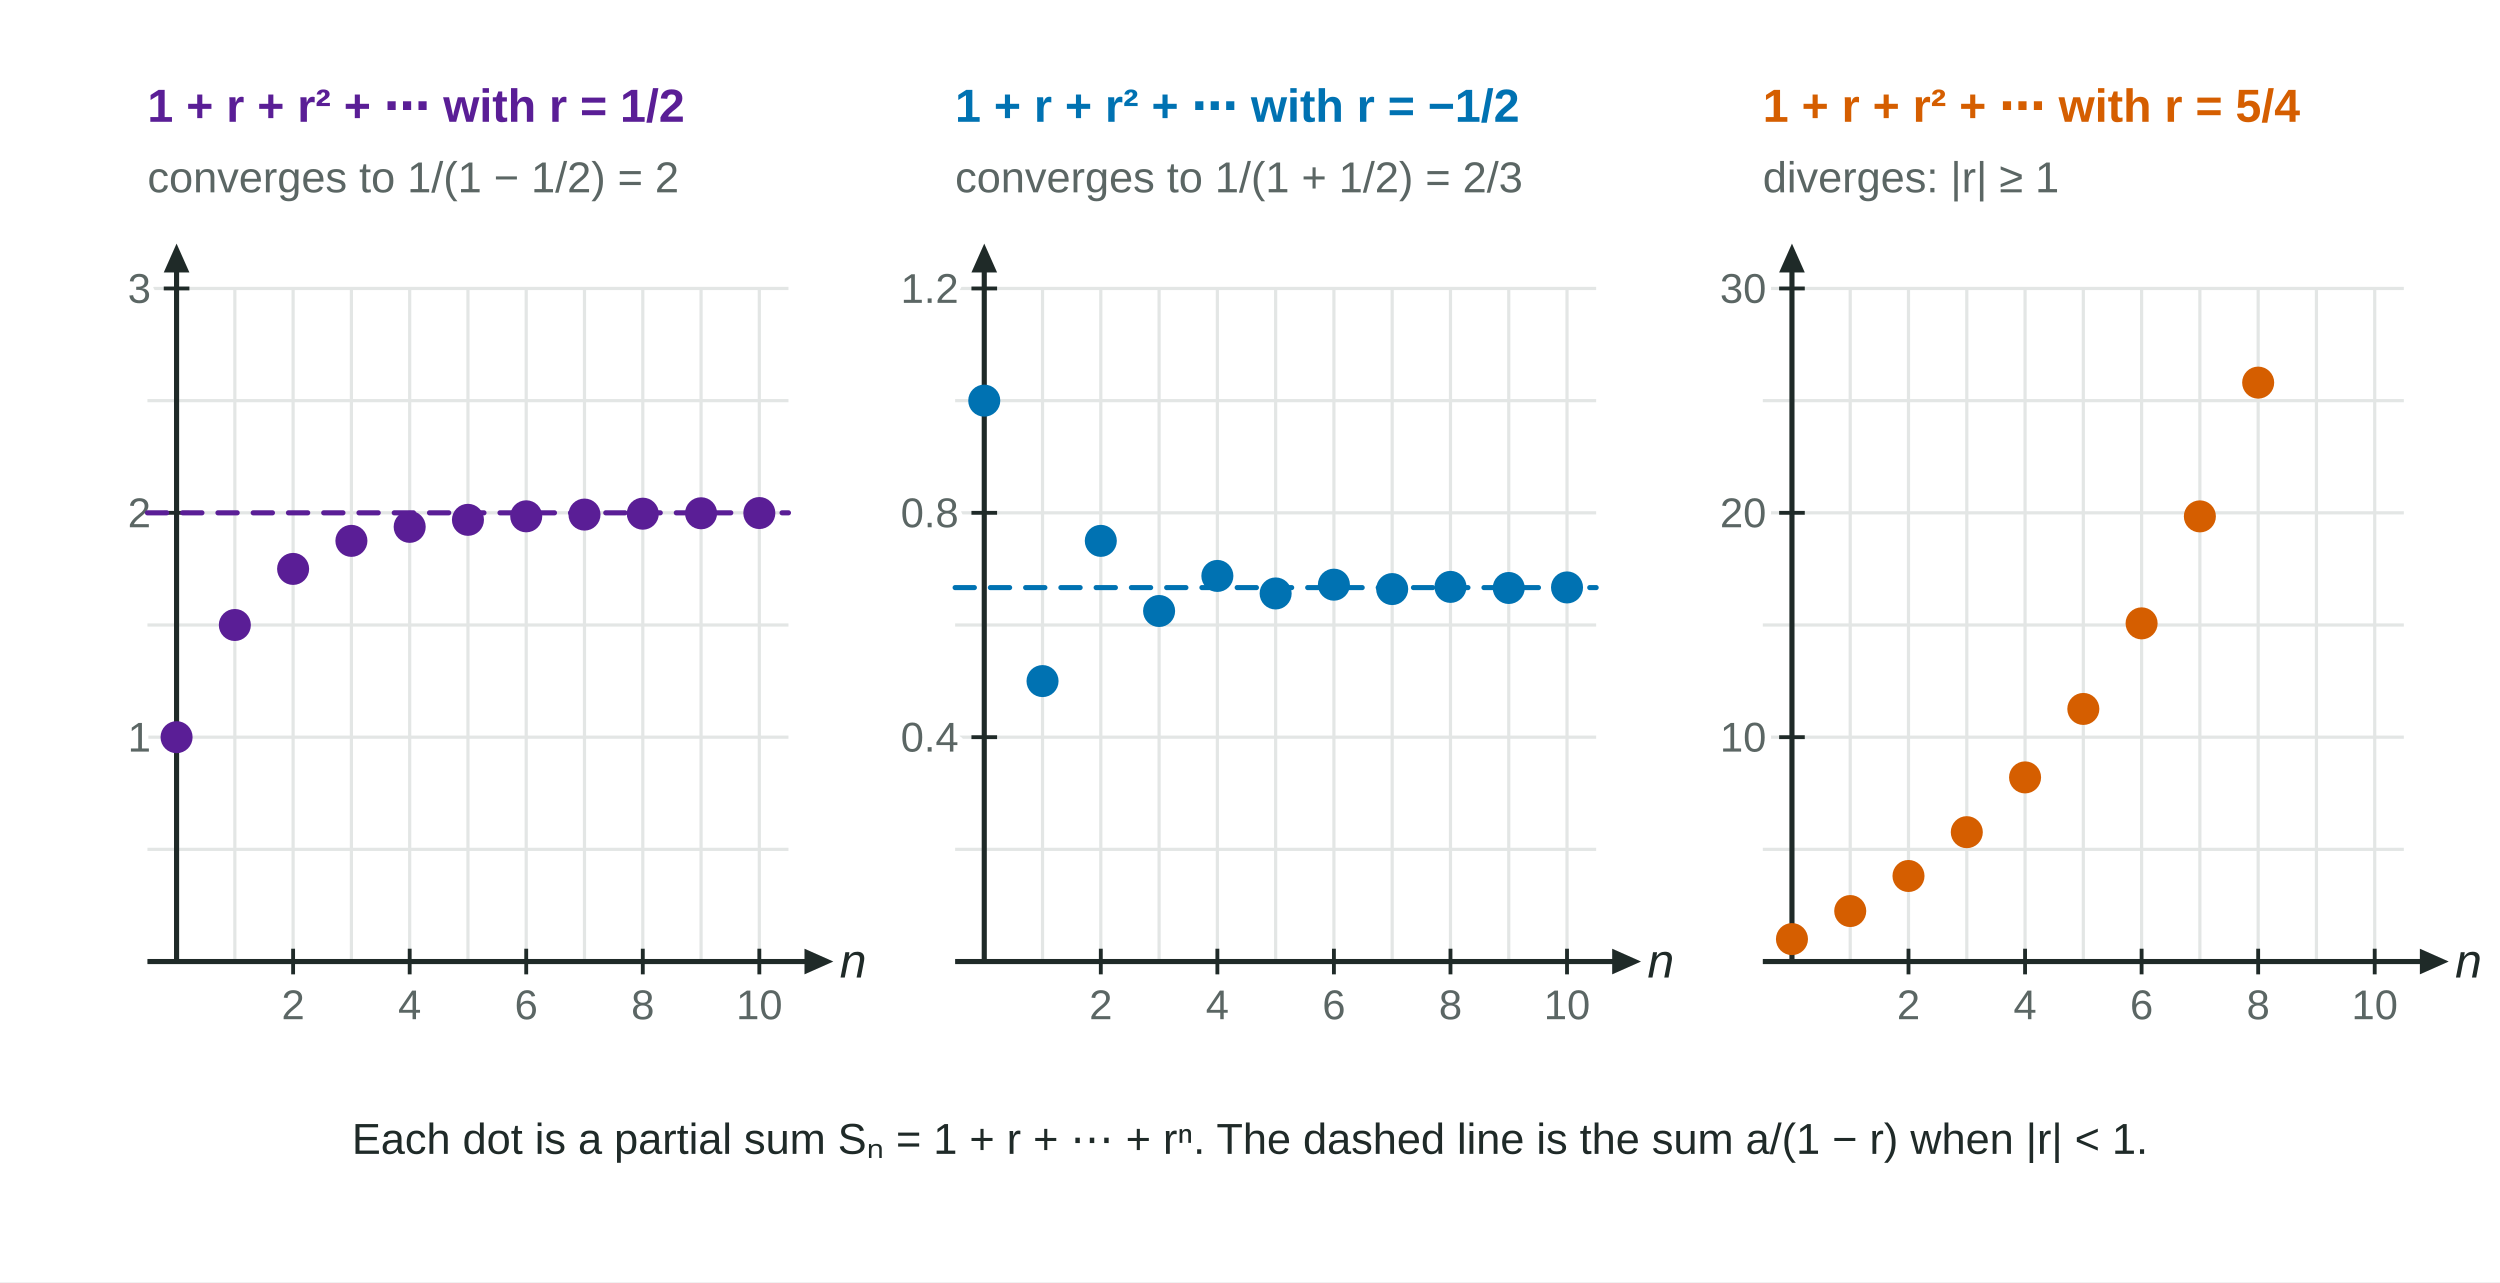
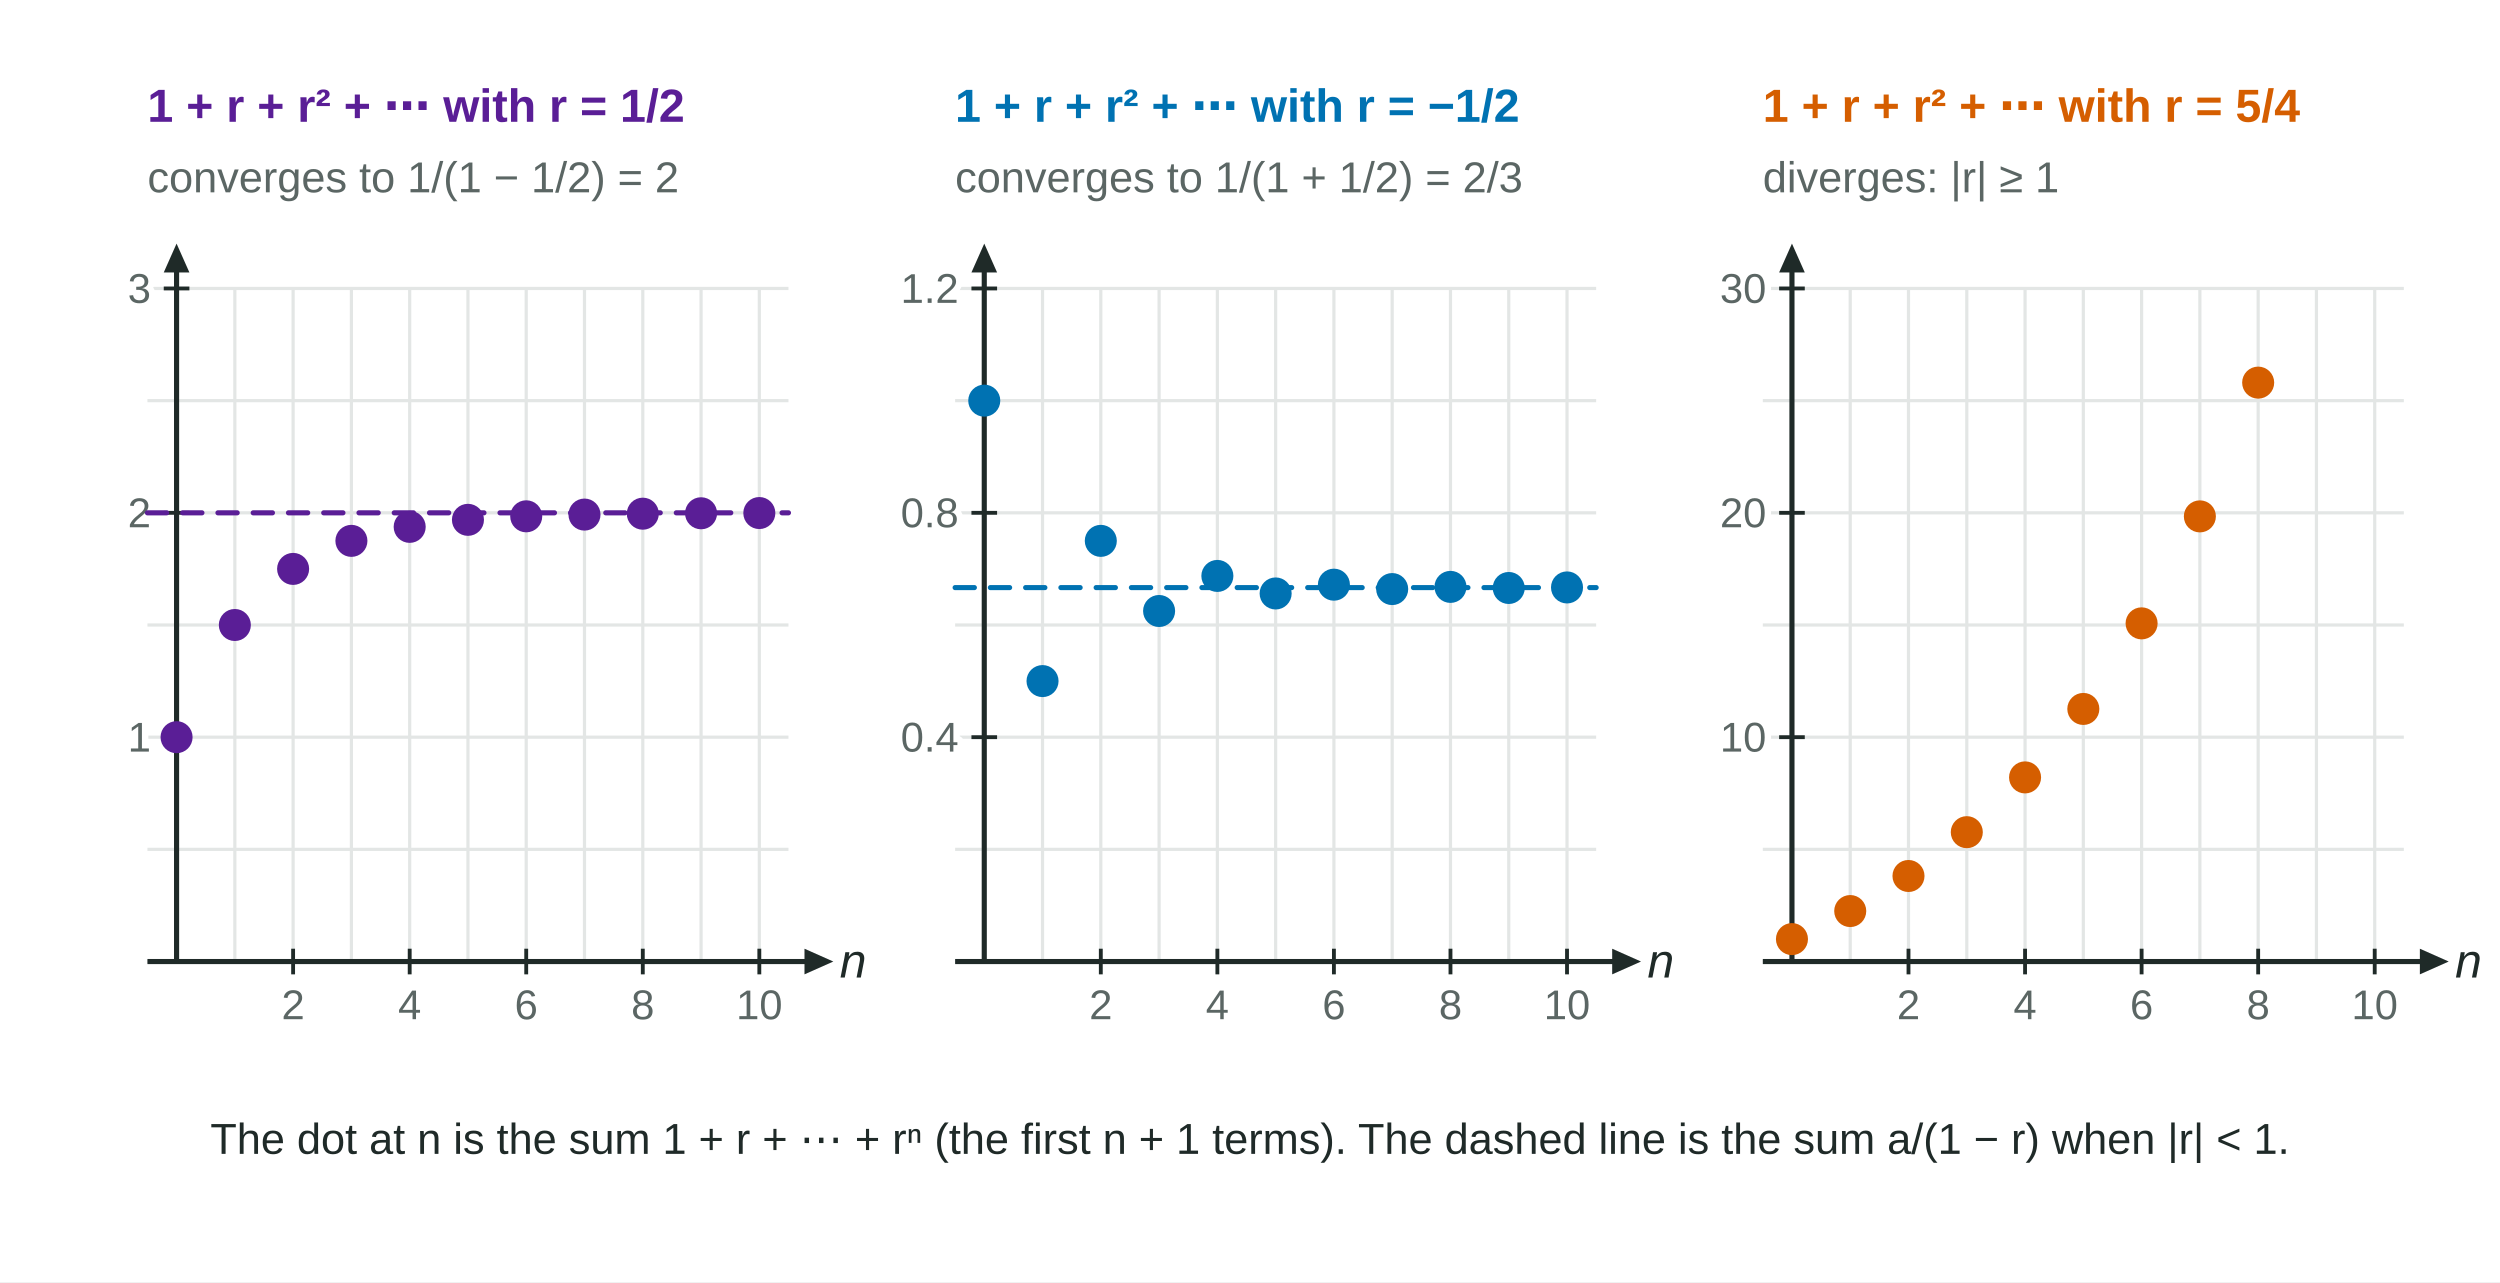
<svg xmlns="http://www.w3.org/2000/svg" viewBox="0 0 780 400" width="780" height="400" role="img" aria-labelledby="geometric-series-ratios-t geometric-series-ratios-d">
  <rect width="780" height="400" fill="#fff" />
  <g stroke="#E3E6E5" stroke-width="1">
    <line x1="55.09" y1="90" x2="55.09" y2="300" />
    <line x1="73.27" y1="90" x2="73.27" y2="300" />
    <line x1="91.45" y1="90" x2="91.45" y2="300" />
    <line x1="109.64" y1="90" x2="109.64" y2="300" />
    <line x1="127.82" y1="90" x2="127.82" y2="300" />
    <line x1="146" y1="90" x2="146" y2="300" />
    <line x1="164.18" y1="90" x2="164.18" y2="300" />
    <line x1="182.36" y1="90" x2="182.36" y2="300" />
    <line x1="200.55" y1="90" x2="200.55" y2="300" />
    <line x1="218.73" y1="90" x2="218.73" y2="300" />
    <line x1="236.91" y1="90" x2="236.91" y2="300" />
    <line x1="46" y1="300" x2="246" y2="300" />
    <line x1="46" y1="265" x2="246" y2="265" />
    <line x1="46" y1="230" x2="246" y2="230" />
    <line x1="46" y1="195" x2="246" y2="195" />
    <line x1="46" y1="160" x2="246" y2="160" />
    <line x1="46" y1="125" x2="246" y2="125" />
    <line x1="46" y1="90" x2="246" y2="90" />
  </g>
  <g stroke="#1F2A28" stroke-width="1.6">
    <line x1="46" y1="300" x2="254" y2="300" />
    <line x1="55.09" y1="300" x2="55.09" y2="82" />
  </g>
  <polygon fill="#1F2A28" points="260,300 251,296 251,304" />
  <polygon fill="#1F2A28" points="55.09,76 51.09,85 59.09,85" />
  <line x1="91.45" y1="296" x2="91.45" y2="304" stroke="#1F2A28" stroke-width="1.2" />
  <text x="91.45" y="318" font-family="Arial, Helvetica, sans-serif" font-size="13" fill="#5B6664" text-anchor="middle" font-weight="normal" paint-order="stroke" stroke="#fff" stroke-width="4" stroke-linejoin="round">
    <tspan>2</tspan>
  </text>
  <line x1="127.82" y1="296" x2="127.82" y2="304" stroke="#1F2A28" stroke-width="1.2" />
  <text x="127.82" y="318" font-family="Arial, Helvetica, sans-serif" font-size="13" fill="#5B6664" text-anchor="middle" font-weight="normal" paint-order="stroke" stroke="#fff" stroke-width="4" stroke-linejoin="round">
    <tspan>4</tspan>
  </text>
  <line x1="164.18" y1="296" x2="164.18" y2="304" stroke="#1F2A28" stroke-width="1.2" />
  <text x="164.18" y="318" font-family="Arial, Helvetica, sans-serif" font-size="13" fill="#5B6664" text-anchor="middle" font-weight="normal" paint-order="stroke" stroke="#fff" stroke-width="4" stroke-linejoin="round">
    <tspan>6</tspan>
  </text>
  <line x1="200.55" y1="296" x2="200.55" y2="304" stroke="#1F2A28" stroke-width="1.2" />
  <text x="200.55" y="318" font-family="Arial, Helvetica, sans-serif" font-size="13" fill="#5B6664" text-anchor="middle" font-weight="normal" paint-order="stroke" stroke="#fff" stroke-width="4" stroke-linejoin="round">
    <tspan>8</tspan>
  </text>
  <line x1="236.91" y1="296" x2="236.91" y2="304" stroke="#1F2A28" stroke-width="1.2" />
  <text x="236.91" y="318" font-family="Arial, Helvetica, sans-serif" font-size="13" fill="#5B6664" text-anchor="middle" font-weight="normal" paint-order="stroke" stroke="#fff" stroke-width="4" stroke-linejoin="round">
    <tspan>10</tspan>
  </text>
  <line x1="51.09" y1="230" x2="59.09" y2="230" stroke="#1F2A28" stroke-width="1.2" />
  <text x="47.09" y="234.5" font-family="Arial, Helvetica, sans-serif" font-size="13" fill="#5B6664" text-anchor="end" font-weight="normal" paint-order="stroke" stroke="#fff" stroke-width="4" stroke-linejoin="round">
    <tspan>1</tspan>
  </text>
  <line x1="51.09" y1="160" x2="59.09" y2="160" stroke="#1F2A28" stroke-width="1.2" />
  <text x="47.09" y="164.5" font-family="Arial, Helvetica, sans-serif" font-size="13" fill="#5B6664" text-anchor="end" font-weight="normal" paint-order="stroke" stroke="#fff" stroke-width="4" stroke-linejoin="round">
    <tspan>2</tspan>
  </text>
  <line x1="51.09" y1="90" x2="59.09" y2="90" stroke="#1F2A28" stroke-width="1.2" />
  <text x="47.09" y="94.5" font-family="Arial, Helvetica, sans-serif" font-size="13" fill="#5B6664" text-anchor="end" font-weight="normal" paint-order="stroke" stroke="#fff" stroke-width="4" stroke-linejoin="round">
    <tspan>3</tspan>
  </text>
  <text x="262" y="305" font-family="Arial, Helvetica, sans-serif" font-size="15" fill="#1F2A28" text-anchor="start" font-weight="normal">
    <tspan font-style="italic">n</tspan>
  </text>
  <line x1="46" y1="160" x2="246" y2="160" stroke="#5A1E96" stroke-width="1.6" stroke-dasharray="6 5" stroke-linecap="round" />
  <circle cx="55.09" cy="230" r="4" fill="#5A1E96" stroke="#5A1E96" stroke-width="2" />
  <circle cx="73.27" cy="195" r="4" fill="#5A1E96" stroke="#5A1E96" stroke-width="2" />
  <circle cx="91.45" cy="177.5" r="4" fill="#5A1E96" stroke="#5A1E96" stroke-width="2" />
  <circle cx="109.64" cy="168.75" r="4" fill="#5A1E96" stroke="#5A1E96" stroke-width="2" />
  <circle cx="127.82" cy="164.38" r="4" fill="#5A1E96" stroke="#5A1E96" stroke-width="2" />
  <circle cx="146" cy="162.19" r="4" fill="#5A1E96" stroke="#5A1E96" stroke-width="2" />
  <circle cx="164.18" cy="161.09" r="4" fill="#5A1E96" stroke="#5A1E96" stroke-width="2" />
  <circle cx="182.36" cy="160.55" r="4" fill="#5A1E96" stroke="#5A1E96" stroke-width="2" />
  <circle cx="200.55" cy="160.27" r="4" fill="#5A1E96" stroke="#5A1E96" stroke-width="2" />
  <circle cx="218.73" cy="160.14" r="4" fill="#5A1E96" stroke="#5A1E96" stroke-width="2" />
  <circle cx="236.91" cy="160.07" r="4" fill="#5A1E96" stroke="#5A1E96" stroke-width="2" />
  <text x="46" y="38" font-family="Arial, Helvetica, sans-serif" font-size="14.5" fill="#5A1E96" text-anchor="start" font-weight="bold">
    <tspan>1 + r + r² + ⋯ with r = 1/2</tspan>
  </text>
  <text x="46" y="60" font-family="Arial, Helvetica, sans-serif" font-size="13.5" fill="#5B6664" text-anchor="start" font-weight="normal">
    <tspan>converges to 1/(1 − 1/2) = 2</tspan>
  </text>
  <g stroke="#E3E6E5" stroke-width="1">
    <line x1="307.09" y1="90" x2="307.09" y2="300" />
    <line x1="325.27" y1="90" x2="325.27" y2="300" />
    <line x1="343.45" y1="90" x2="343.45" y2="300" />
    <line x1="361.64" y1="90" x2="361.64" y2="300" />
    <line x1="379.82" y1="90" x2="379.82" y2="300" />
    <line x1="398" y1="90" x2="398" y2="300" />
    <line x1="416.18" y1="90" x2="416.18" y2="300" />
    <line x1="434.36" y1="90" x2="434.36" y2="300" />
    <line x1="452.55" y1="90" x2="452.55" y2="300" />
    <line x1="470.73" y1="90" x2="470.73" y2="300" />
    <line x1="488.91" y1="90" x2="488.91" y2="300" />
    <line x1="298" y1="300" x2="498" y2="300" />
    <line x1="298" y1="265" x2="498" y2="265" />
    <line x1="298" y1="230" x2="498" y2="230" />
    <line x1="298" y1="195" x2="498" y2="195" />
    <line x1="298" y1="160" x2="498" y2="160" />
    <line x1="298" y1="125" x2="498" y2="125" />
    <line x1="298" y1="90" x2="498" y2="90" />
  </g>
  <g stroke="#1F2A28" stroke-width="1.6">
    <line x1="298" y1="300" x2="506" y2="300" />
    <line x1="307.09" y1="300" x2="307.09" y2="82" />
  </g>
  <polygon fill="#1F2A28" points="512,300 503,296 503,304" />
  <polygon fill="#1F2A28" points="307.09,76 303.09,85 311.09,85" />
  <line x1="343.45" y1="296" x2="343.45" y2="304" stroke="#1F2A28" stroke-width="1.2" />
  <text x="343.45" y="318" font-family="Arial, Helvetica, sans-serif" font-size="13" fill="#5B6664" text-anchor="middle" font-weight="normal" paint-order="stroke" stroke="#fff" stroke-width="4" stroke-linejoin="round">
    <tspan>2</tspan>
  </text>
  <line x1="379.82" y1="296" x2="379.82" y2="304" stroke="#1F2A28" stroke-width="1.2" />
  <text x="379.82" y="318" font-family="Arial, Helvetica, sans-serif" font-size="13" fill="#5B6664" text-anchor="middle" font-weight="normal" paint-order="stroke" stroke="#fff" stroke-width="4" stroke-linejoin="round">
    <tspan>4</tspan>
  </text>
  <line x1="416.18" y1="296" x2="416.18" y2="304" stroke="#1F2A28" stroke-width="1.2" />
  <text x="416.18" y="318" font-family="Arial, Helvetica, sans-serif" font-size="13" fill="#5B6664" text-anchor="middle" font-weight="normal" paint-order="stroke" stroke="#fff" stroke-width="4" stroke-linejoin="round">
    <tspan>6</tspan>
  </text>
  <line x1="452.55" y1="296" x2="452.55" y2="304" stroke="#1F2A28" stroke-width="1.2" />
  <text x="452.55" y="318" font-family="Arial, Helvetica, sans-serif" font-size="13" fill="#5B6664" text-anchor="middle" font-weight="normal" paint-order="stroke" stroke="#fff" stroke-width="4" stroke-linejoin="round">
    <tspan>8</tspan>
  </text>
  <line x1="488.91" y1="296" x2="488.91" y2="304" stroke="#1F2A28" stroke-width="1.2" />
  <text x="488.91" y="318" font-family="Arial, Helvetica, sans-serif" font-size="13" fill="#5B6664" text-anchor="middle" font-weight="normal" paint-order="stroke" stroke="#fff" stroke-width="4" stroke-linejoin="round">
    <tspan>10</tspan>
  </text>
  <line x1="303.09" y1="230" x2="311.09" y2="230" stroke="#1F2A28" stroke-width="1.2" />
  <text x="299.09" y="234.5" font-family="Arial, Helvetica, sans-serif" font-size="13" fill="#5B6664" text-anchor="end" font-weight="normal" paint-order="stroke" stroke="#fff" stroke-width="4" stroke-linejoin="round">
    <tspan>0.4</tspan>
  </text>
  <line x1="303.09" y1="160" x2="311.09" y2="160" stroke="#1F2A28" stroke-width="1.2" />
  <text x="299.09" y="164.5" font-family="Arial, Helvetica, sans-serif" font-size="13" fill="#5B6664" text-anchor="end" font-weight="normal" paint-order="stroke" stroke="#fff" stroke-width="4" stroke-linejoin="round">
    <tspan>0.8</tspan>
  </text>
  <line x1="303.09" y1="90" x2="311.09" y2="90" stroke="#1F2A28" stroke-width="1.2" />
  <text x="299.09" y="94.5" font-family="Arial, Helvetica, sans-serif" font-size="13" fill="#5B6664" text-anchor="end" font-weight="normal" paint-order="stroke" stroke="#fff" stroke-width="4" stroke-linejoin="round">
    <tspan>1.2</tspan>
  </text>
  <text x="514" y="305" font-family="Arial, Helvetica, sans-serif" font-size="15" fill="#1F2A28" text-anchor="start" font-weight="normal">
    <tspan font-style="italic">n</tspan>
  </text>
  <line x1="298" y1="183.33" x2="498" y2="183.33" stroke="#0072B2" stroke-width="1.6" stroke-dasharray="6 5" stroke-linecap="round" />
  <circle cx="307.09" cy="125" r="4" fill="#0072B2" stroke="#0072B2" stroke-width="2" />
  <circle cx="325.27" cy="212.5" r="4" fill="#0072B2" stroke="#0072B2" stroke-width="2" />
  <circle cx="343.45" cy="168.75" r="4" fill="#0072B2" stroke="#0072B2" stroke-width="2" />
  <circle cx="361.64" cy="190.63" r="4" fill="#0072B2" stroke="#0072B2" stroke-width="2" />
  <circle cx="379.82" cy="179.69" r="4" fill="#0072B2" stroke="#0072B2" stroke-width="2" />
  <circle cx="398" cy="185.16" r="4" fill="#0072B2" stroke="#0072B2" stroke-width="2" />
  <circle cx="416.18" cy="182.42" r="4" fill="#0072B2" stroke="#0072B2" stroke-width="2" />
  <circle cx="434.36" cy="183.79" r="4" fill="#0072B2" stroke="#0072B2" stroke-width="2" />
  <circle cx="452.55" cy="183.11" r="4" fill="#0072B2" stroke="#0072B2" stroke-width="2" />
  <circle cx="470.73" cy="183.45" r="4" fill="#0072B2" stroke="#0072B2" stroke-width="2" />
  <circle cx="488.91" cy="183.28" r="4" fill="#0072B2" stroke="#0072B2" stroke-width="2" />
  <text x="298" y="38" font-family="Arial, Helvetica, sans-serif" font-size="14.5" fill="#0072B2" text-anchor="start" font-weight="bold">
    <tspan>1 + r + r² + ⋯ with r = −1/2</tspan>
  </text>
  <text x="298" y="60" font-family="Arial, Helvetica, sans-serif" font-size="13.5" fill="#5B6664" text-anchor="start" font-weight="normal">
    <tspan>converges to 1/(1 + 1/2) = 2/3</tspan>
  </text>
  <g stroke="#E3E6E5" stroke-width="1">
    <line x1="559.09" y1="90" x2="559.09" y2="300" />
    <line x1="577.27" y1="90" x2="577.27" y2="300" />
    <line x1="595.45" y1="90" x2="595.45" y2="300" />
    <line x1="613.64" y1="90" x2="613.64" y2="300" />
    <line x1="631.82" y1="90" x2="631.82" y2="300" />
    <line x1="650" y1="90" x2="650" y2="300" />
    <line x1="668.18" y1="90" x2="668.18" y2="300" />
    <line x1="686.36" y1="90" x2="686.36" y2="300" />
    <line x1="704.55" y1="90" x2="704.55" y2="300" />
    <line x1="722.73" y1="90" x2="722.73" y2="300" />
    <line x1="740.91" y1="90" x2="740.91" y2="300" />
    <line x1="550" y1="300" x2="750" y2="300" />
    <line x1="550" y1="265" x2="750" y2="265" />
    <line x1="550" y1="230" x2="750" y2="230" />
    <line x1="550" y1="195" x2="750" y2="195" />
    <line x1="550" y1="160" x2="750" y2="160" />
    <line x1="550" y1="125" x2="750" y2="125" />
    <line x1="550" y1="90" x2="750" y2="90" />
  </g>
  <g stroke="#1F2A28" stroke-width="1.6">
    <line x1="550" y1="300" x2="758" y2="300" />
    <line x1="559.09" y1="300" x2="559.09" y2="82" />
  </g>
  <polygon fill="#1F2A28" points="764,300 755,296 755,304" />
  <polygon fill="#1F2A28" points="559.09,76 555.09,85 563.09,85" />
  <line x1="595.45" y1="296" x2="595.45" y2="304" stroke="#1F2A28" stroke-width="1.2" />
  <text x="595.45" y="318" font-family="Arial, Helvetica, sans-serif" font-size="13" fill="#5B6664" text-anchor="middle" font-weight="normal" paint-order="stroke" stroke="#fff" stroke-width="4" stroke-linejoin="round">
    <tspan>2</tspan>
  </text>
  <line x1="631.82" y1="296" x2="631.82" y2="304" stroke="#1F2A28" stroke-width="1.2" />
  <text x="631.82" y="318" font-family="Arial, Helvetica, sans-serif" font-size="13" fill="#5B6664" text-anchor="middle" font-weight="normal" paint-order="stroke" stroke="#fff" stroke-width="4" stroke-linejoin="round">
    <tspan>4</tspan>
  </text>
  <line x1="668.18" y1="296" x2="668.18" y2="304" stroke="#1F2A28" stroke-width="1.2" />
  <text x="668.18" y="318" font-family="Arial, Helvetica, sans-serif" font-size="13" fill="#5B6664" text-anchor="middle" font-weight="normal" paint-order="stroke" stroke="#fff" stroke-width="4" stroke-linejoin="round">
    <tspan>6</tspan>
  </text>
  <line x1="704.55" y1="296" x2="704.55" y2="304" stroke="#1F2A28" stroke-width="1.2" />
  <text x="704.55" y="318" font-family="Arial, Helvetica, sans-serif" font-size="13" fill="#5B6664" text-anchor="middle" font-weight="normal" paint-order="stroke" stroke="#fff" stroke-width="4" stroke-linejoin="round">
    <tspan>8</tspan>
  </text>
  <line x1="740.91" y1="296" x2="740.91" y2="304" stroke="#1F2A28" stroke-width="1.2" />
  <text x="740.91" y="318" font-family="Arial, Helvetica, sans-serif" font-size="13" fill="#5B6664" text-anchor="middle" font-weight="normal" paint-order="stroke" stroke="#fff" stroke-width="4" stroke-linejoin="round">
    <tspan>10</tspan>
  </text>
  <line x1="555.09" y1="230" x2="563.09" y2="230" stroke="#1F2A28" stroke-width="1.2" />
  <text x="551.09" y="234.5" font-family="Arial, Helvetica, sans-serif" font-size="13" fill="#5B6664" text-anchor="end" font-weight="normal" paint-order="stroke" stroke="#fff" stroke-width="4" stroke-linejoin="round">
    <tspan>10</tspan>
  </text>
  <line x1="555.09" y1="160" x2="563.09" y2="160" stroke="#1F2A28" stroke-width="1.2" />
  <text x="551.09" y="164.5" font-family="Arial, Helvetica, sans-serif" font-size="13" fill="#5B6664" text-anchor="end" font-weight="normal" paint-order="stroke" stroke="#fff" stroke-width="4" stroke-linejoin="round">
    <tspan>20</tspan>
  </text>
  <line x1="555.09" y1="90" x2="563.09" y2="90" stroke="#1F2A28" stroke-width="1.2" />
  <text x="551.09" y="94.5" font-family="Arial, Helvetica, sans-serif" font-size="13" fill="#5B6664" text-anchor="end" font-weight="normal" paint-order="stroke" stroke="#fff" stroke-width="4" stroke-linejoin="round">
    <tspan>30</tspan>
  </text>
  <text x="766" y="305" font-family="Arial, Helvetica, sans-serif" font-size="15" fill="#1F2A28" text-anchor="start" font-weight="normal">
    <tspan font-style="italic">n</tspan>
  </text>
  <circle cx="559.09" cy="293" r="4" fill="#D55E00" stroke="#D55E00" stroke-width="2" />
  <circle cx="577.27" cy="284.25" r="4" fill="#D55E00" stroke="#D55E00" stroke-width="2" />
  <circle cx="595.45" cy="273.31" r="4" fill="#D55E00" stroke="#D55E00" stroke-width="2" />
  <circle cx="613.64" cy="259.64" r="4" fill="#D55E00" stroke="#D55E00" stroke-width="2" />
  <circle cx="631.82" cy="242.55" r="4" fill="#D55E00" stroke="#D55E00" stroke-width="2" />
  <circle cx="650" cy="221.19" r="4" fill="#D55E00" stroke="#D55E00" stroke-width="2" />
  <circle cx="668.18" cy="194.49" r="4" fill="#D55E00" stroke="#D55E00" stroke-width="2" />
  <circle cx="686.36" cy="161.11" r="4" fill="#D55E00" stroke="#D55E00" stroke-width="2" />
  <circle cx="704.55" cy="119.38" r="4" fill="#D55E00" stroke="#D55E00" stroke-width="2" />
  <text x="550" y="38" font-family="Arial, Helvetica, sans-serif" font-size="14.5" fill="#D55E00" text-anchor="start" font-weight="bold">
    <tspan>1 + r + r² + ⋯ with r = 5/4</tspan>
  </text>
  <text x="550" y="60" font-family="Arial, Helvetica, sans-serif" font-size="13.5" fill="#5B6664" text-anchor="start" font-weight="normal">
    <tspan>diverges: |r| ≥ 1</tspan>
  </text>
  <text x="390" y="360" font-family="Arial, Helvetica, sans-serif" font-size="13.5" fill="#1F2A28" text-anchor="middle" font-weight="normal">
-     <tspan>Each dot is a partial sum Sₙ = 1 + r + ⋯ + rⁿ. The dashed line is the sum a/(1 − r) when |r| &lt; 1.</tspan>
+     <tspan>The dot at n is the sum 1 + r + ⋯ + rⁿ (the first n + 1 terms). The dashed line is the sum a/(1 − r) when |r| &lt; 1.</tspan>
  </text>
</svg>
